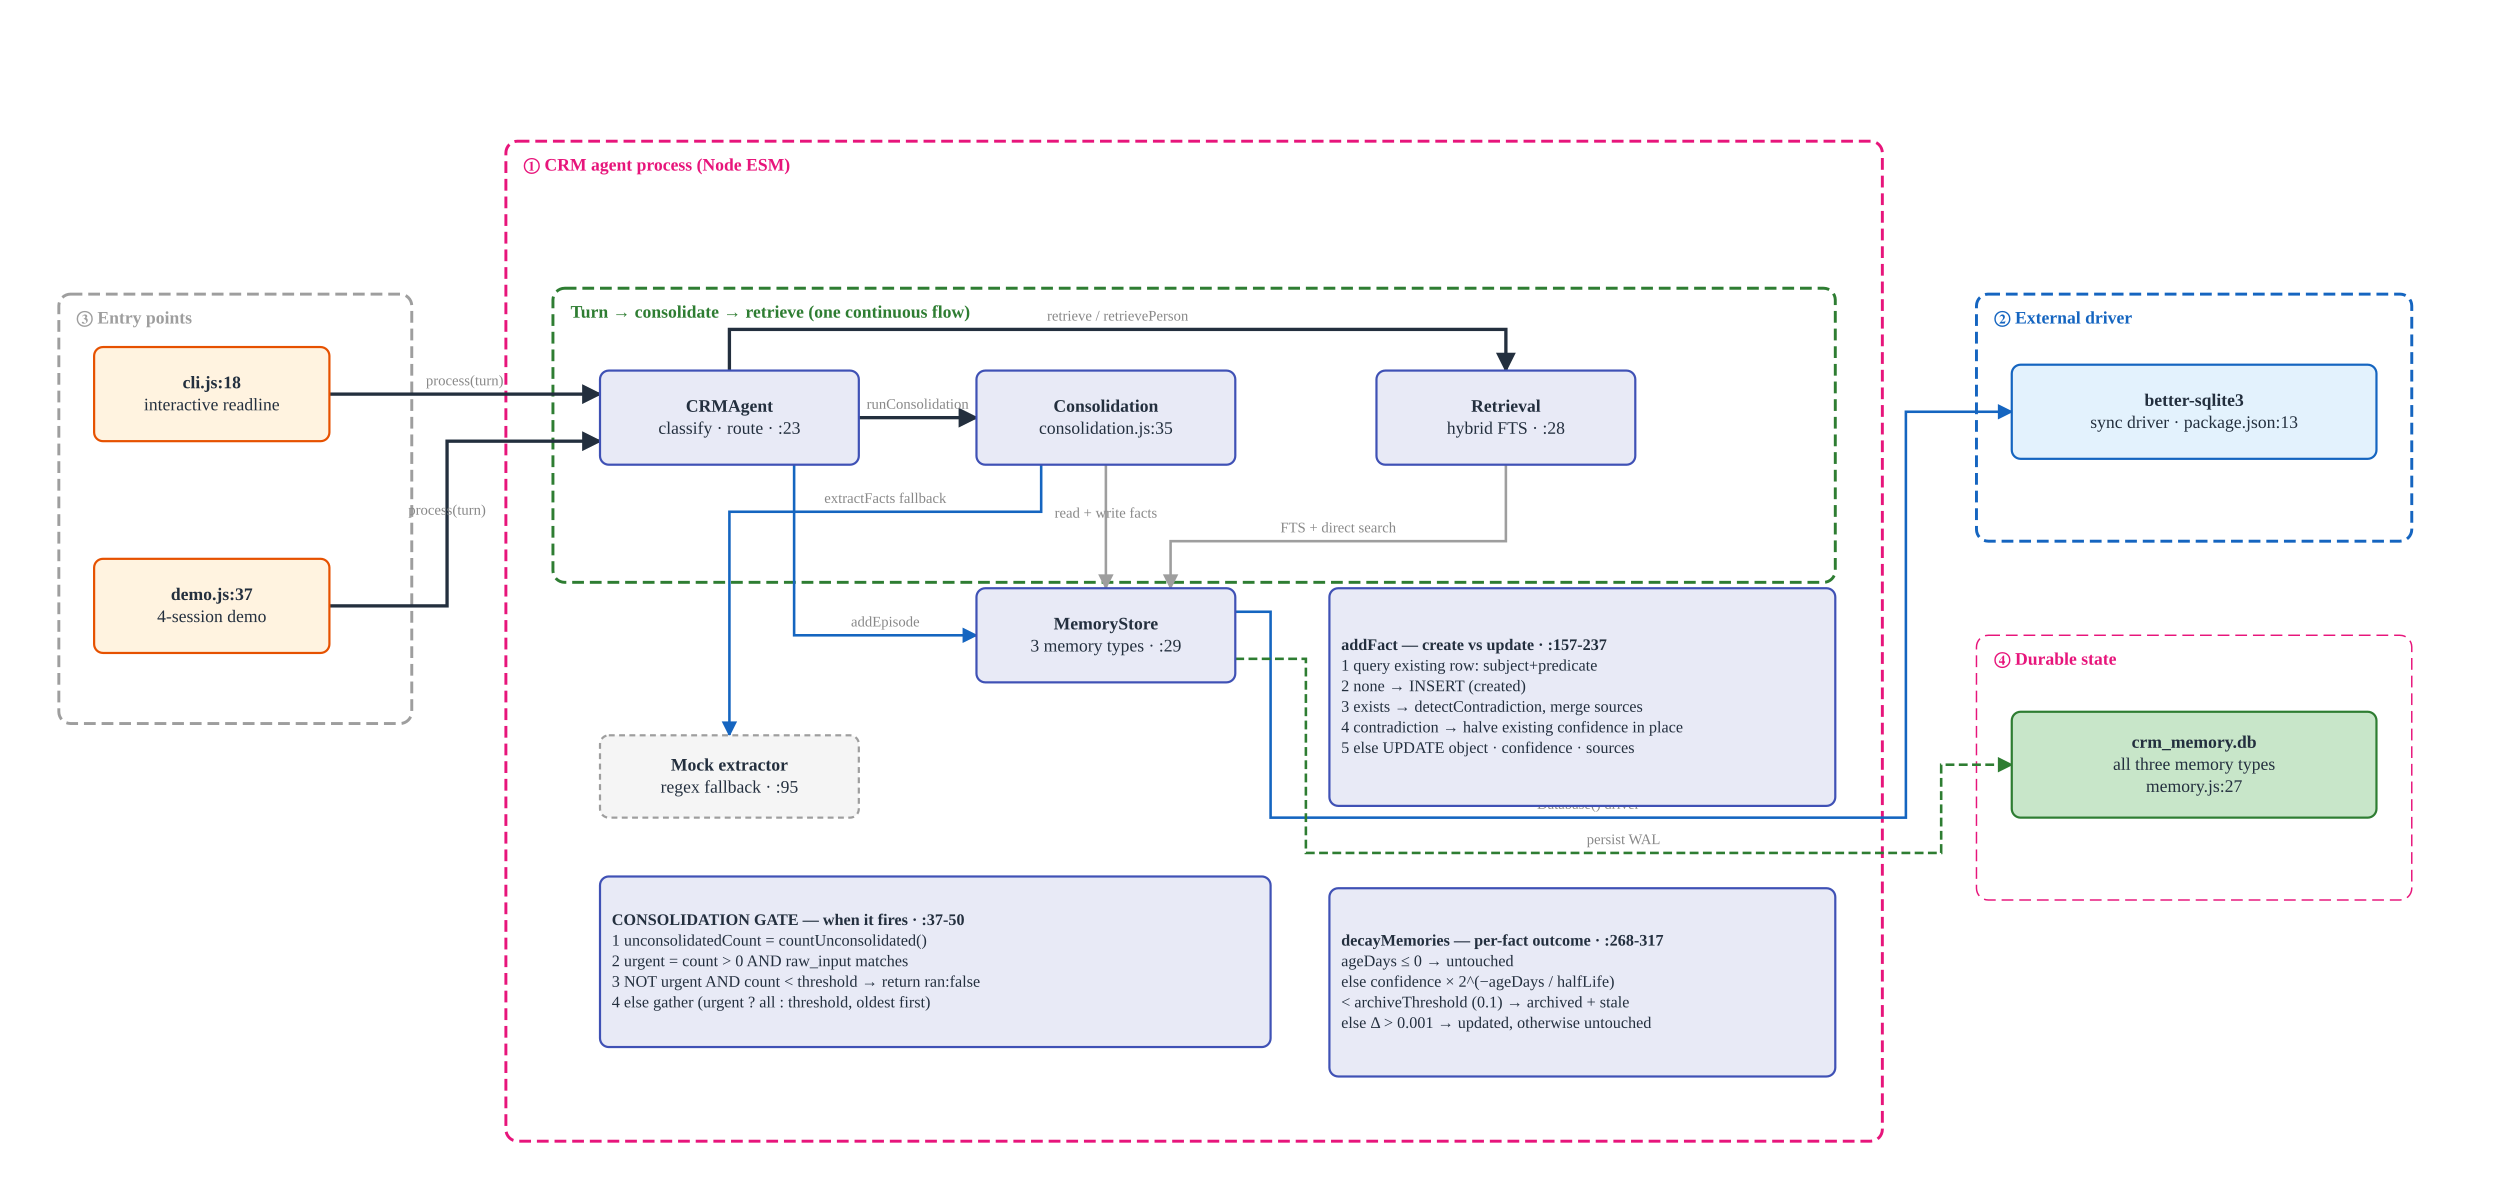
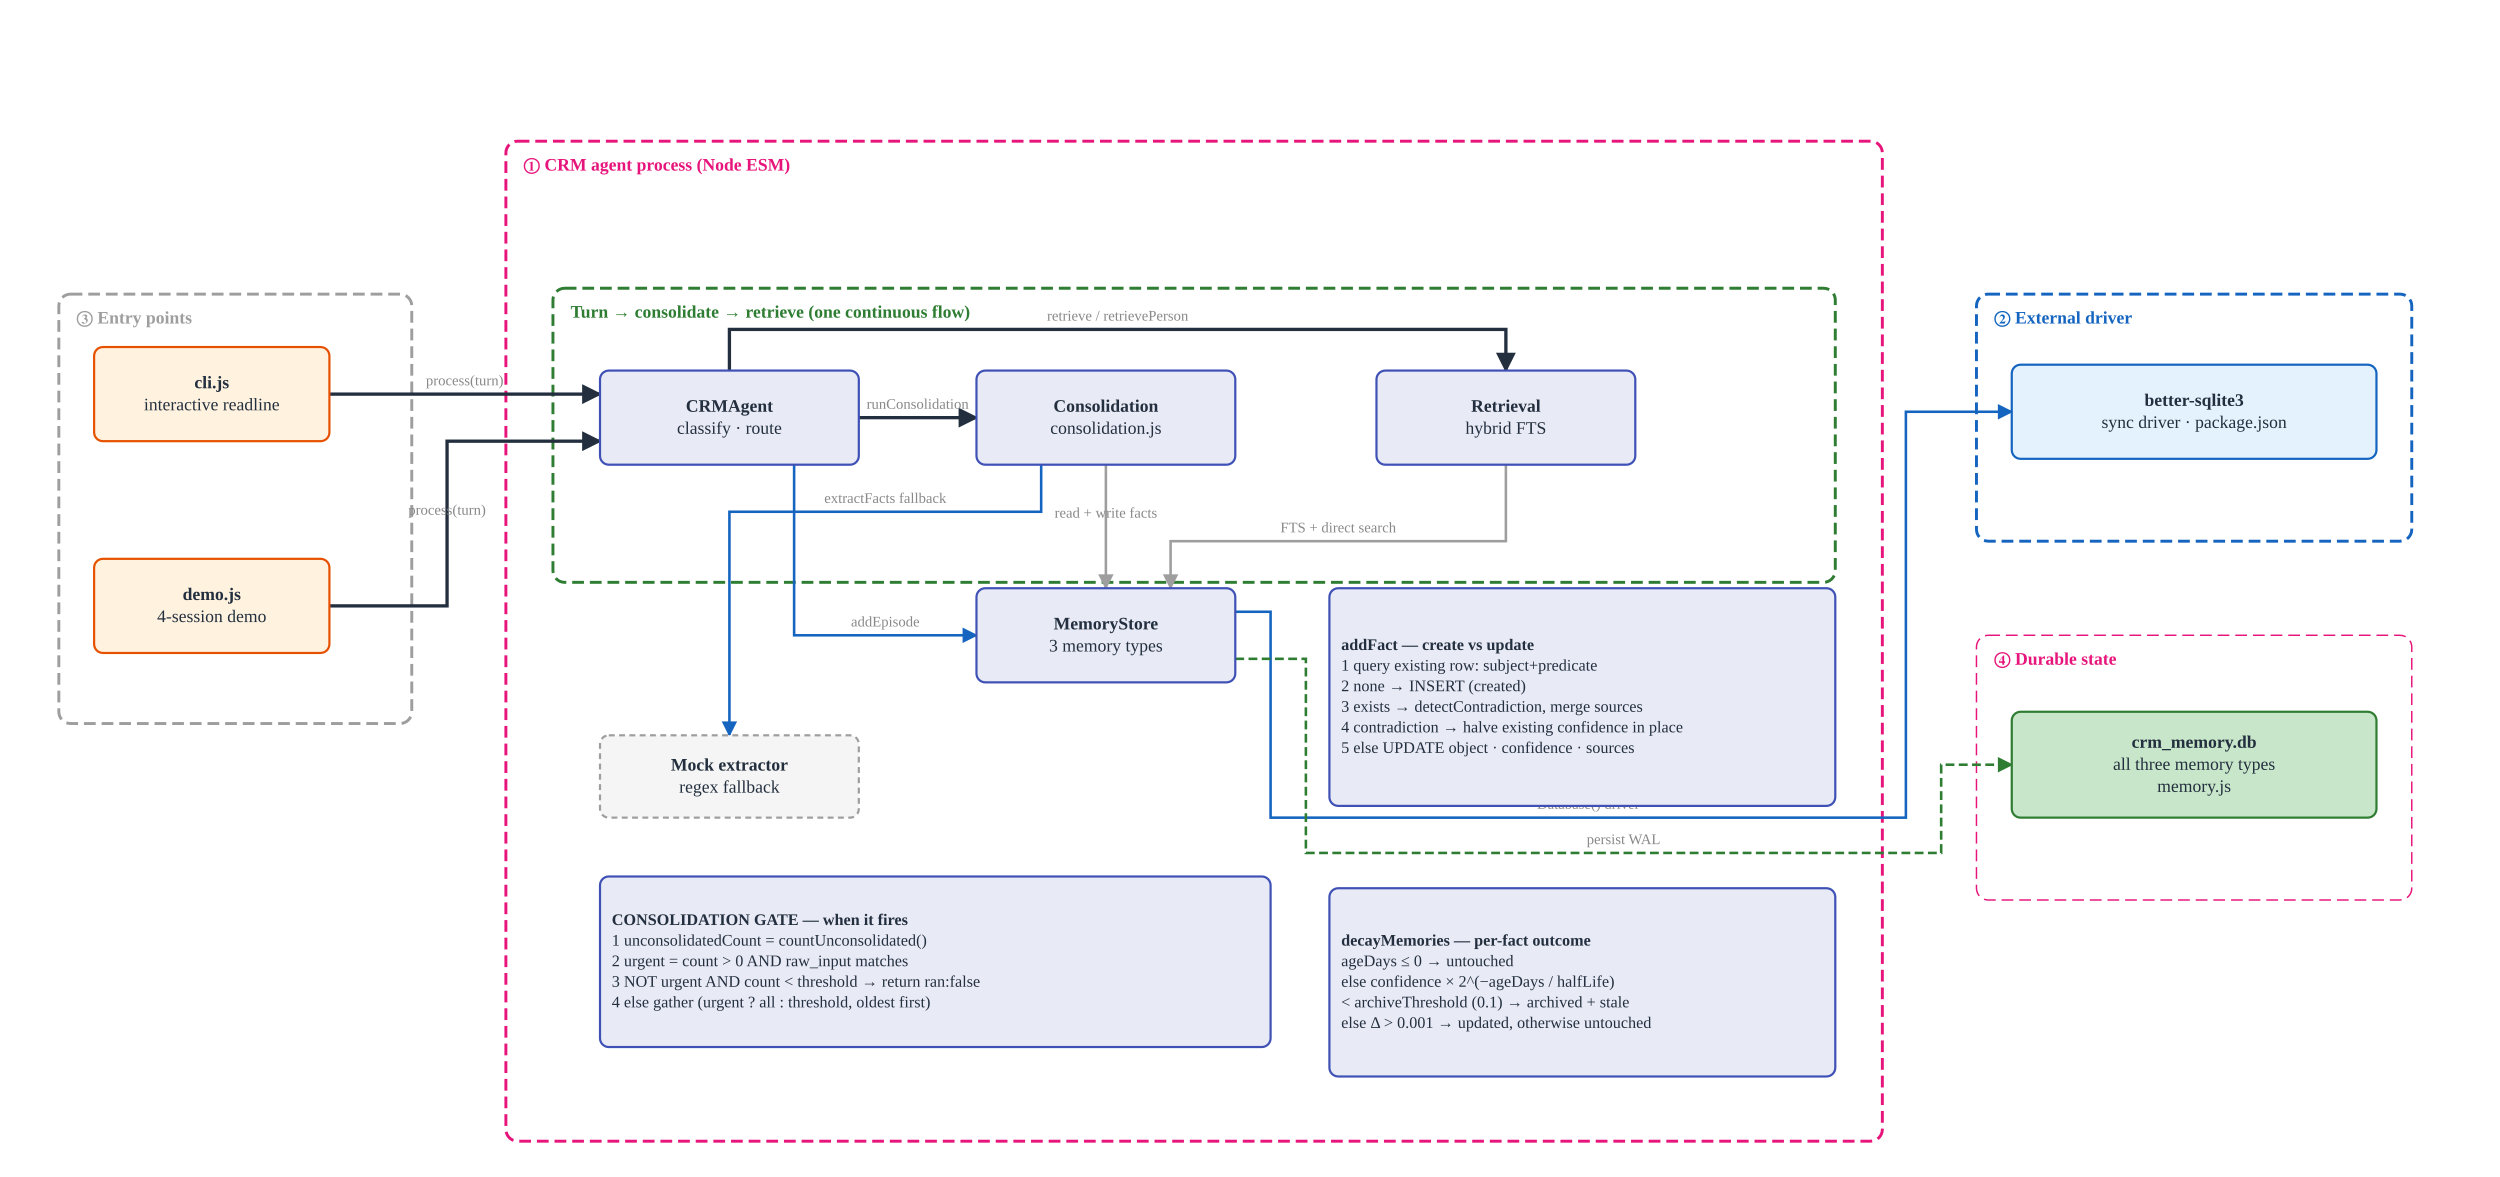
<svg xmlns="http://www.w3.org/2000/svg" viewBox="0 0 1700 800" role="img" aria-labelledby="hoa_agent_memory_v1-t hoa_agent_memory_v1-d" class="fts-diagram">
  <defs>
    <marker id="hoa_agent_memory_v1-a-d-edge-artifact" viewBox="0 0 10 10" refX="9" refY="5" markerWidth="6" markerHeight="6" orient="auto-start-reverse">
      <path d="M0,0 L10,5 L0,10 z" fill="#2E7D32" class="d-edge-artifact-fill" />
    </marker>
    <marker id="hoa_agent_memory_v1-a-d-edge-call" viewBox="0 0 10 10" refX="9" refY="5" markerWidth="6" markerHeight="6" orient="auto-start-reverse">
      <path d="M0,0 L10,5 L0,10 z" fill="#1565C0" class="d-edge-call-fill" />
    </marker>
    <marker id="hoa_agent_memory_v1-a-d-edge-data_in" viewBox="0 0 10 10" refX="9" refY="5" markerWidth="6" markerHeight="6" orient="auto-start-reverse">
      <path d="M0,0 L10,5 L0,10 z" fill="#9E9E9E" class="d-edge-data_in-fill" />
    </marker>
    <marker id="hoa_agent_memory_v1-a-d-edge-primary" viewBox="0 0 10 10" refX="9" refY="5" markerWidth="6" markerHeight="6" orient="auto-start-reverse">
      <path d="M0,0 L10,5 L0,10 z" fill="#232F3E" class="d-edge-primary-fill" />
    </marker>
  </defs>
  <g class="d-zone d-boundary-datasource">
    <rect x="40" y="200" width="240" height="292" rx="8" fill="none" stroke="#9E9E9E" stroke-width="2" stroke-dasharray="8 4" />
    <text x="52" y="220" fill="#9E9E9E" font-size="12" font-weight="600" class="d-zone-label">③ Entry points</text>
  </g>
  <g class="d-zone d-boundary-primary">
    <rect x="344" y="96" width="936" height="680" rx="8" fill="none" stroke="#E7157B" stroke-width="2" stroke-dasharray="8 4" />
    <text x="356" y="116" fill="#E7157B" font-size="12" font-weight="600" class="d-zone-label">① CRM agent process (Node ESM)</text>
  </g>
  <g class="d-zone d-boundary-functional">
    <rect x="376" y="196" width="872" height="200" rx="8" fill="none" stroke="#2E7D32" stroke-width="2" stroke-dasharray="8 4" />
    <text x="388" y="216" fill="#2E7D32" font-size="12" font-weight="600" class="d-zone-label">Turn → consolidate → retrieve (one continuous flow)</text>
  </g>
  <g class="d-zone d-boundary-external">
    <rect x="1344" y="200" width="296" height="168" rx="8" fill="none" stroke="#1565C0" stroke-width="2" stroke-dasharray="8 4" />
    <text x="1356" y="220" fill="#1565C0" font-size="12" font-weight="600" class="d-zone-label">② External driver</text>
  </g>
  <g class="d-zone d-boundary-observability">
    <rect x="1344" y="432" width="296" height="180" rx="8" fill="none" stroke="#E7157B" stroke-width="1" stroke-dasharray="8 4" />
    <text x="1356" y="452" fill="#E7157B" font-size="12" font-weight="600" class="d-zone-label">④ Durable state</text>
  </g>
  <g class="d-edge d-edge-primary" data-edge="e_cli">
    <polyline points="224,268.0 408,268.0" fill="none" stroke="#232F3E" stroke-width="2.25" marker-end="url(#hoa_agent_memory_v1-a-d-edge-primary)" />
    <text x="316.0" y="262.0" text-anchor="middle" fill="#888888" font-size="10" class="d-edge-label">process(turn)</text>
  </g>
  <g class="d-edge d-edge-primary" data-edge="e_demo">
    <polyline points="224,412.0 304,412 304,300 408,300.0" fill="none" stroke="#232F3E" stroke-width="2.25" marker-end="url(#hoa_agent_memory_v1-a-d-edge-primary)" />
    <text x="304.0" y="350.0" text-anchor="middle" fill="#888888" font-size="10" class="d-edge-label">process(turn)</text>
  </g>
  <g class="d-edge d-edge-primary" data-edge="e_con">
    <polyline points="584,284.0 664,284.0" fill="none" stroke="#232F3E" stroke-width="2.25" marker-end="url(#hoa_agent_memory_v1-a-d-edge-primary)" />
    <text x="624.0" y="278.0" text-anchor="middle" fill="#888888" font-size="10" class="d-edge-label">runConsolidation</text>
  </g>
  <g class="d-edge d-edge-primary" data-edge="e_ret">
    <polyline points="496.0,252 496,224 1024,224 1024.0,252" fill="none" stroke="#232F3E" stroke-width="2.25" marker-end="url(#hoa_agent_memory_v1-a-d-edge-primary)" />
    <text x="760.0" y="218.0" text-anchor="middle" fill="#888888" font-size="10" class="d-edge-label">retrieve / retrievePerson</text>
  </g>
  <g class="d-edge d-edge-call" data-edge="e_ep">
    <polyline points="540.0,316 540,432 664,432.0" fill="none" stroke="#1565C0" stroke-width="1.75" marker-end="url(#hoa_agent_memory_v1-a-d-edge-call)" />
    <text x="602.0" y="426.0" text-anchor="middle" fill="#888888" font-size="10" class="d-edge-label">addEpisode</text>
  </g>
  <g class="d-edge d-edge-data_in" data-edge="e_c2m">
    <polyline points="752.0,316 752.0,400" fill="none" stroke="#9E9E9E" stroke-width="1.75" marker-end="url(#hoa_agent_memory_v1-a-d-edge-data_in)" />
    <text x="752.0" y="352.0" text-anchor="middle" fill="#888888" font-size="10" class="d-edge-label">read + write facts</text>
  </g>
  <g class="d-edge d-edge-data_in" data-edge="e_r2m">
    <polyline points="1024.0,316 1024,368 796,368 796.0,400" fill="none" stroke="#9E9E9E" stroke-width="1.75" marker-end="url(#hoa_agent_memory_v1-a-d-edge-data_in)" />
    <text x="910.0" y="362.0" text-anchor="middle" fill="#888888" font-size="10" class="d-edge-label">FTS + direct search</text>
  </g>
  <g class="d-edge d-edge-call" data-edge="e_mock">
    <polyline points="708.0,316 708,348 496,348 496.0,500" fill="none" stroke="#1565C0" stroke-width="1.75" marker-end="url(#hoa_agent_memory_v1-a-d-edge-call)" />
    <text x="602.0" y="342.0" text-anchor="middle" fill="#888888" font-size="10" class="d-edge-label">extractFacts fallback</text>
  </g>
  <g class="d-edge d-edge-call" data-edge="e_drv">
    <polyline points="840,416.0 864,416 864,556 1296,556 1296,280 1368,280.0" fill="none" stroke="#1565C0" stroke-width="1.75" marker-end="url(#hoa_agent_memory_v1-a-d-edge-call)" />
    <text x="1080.0" y="550.0" text-anchor="middle" fill="#888888" font-size="10" class="d-edge-label">Database() driver</text>
  </g>
  <g class="d-edge d-edge-artifact" data-edge="e_db">
    <polyline points="840,448.0 888,448 888,580 1320,580 1320,520 1368,520.0" fill="none" stroke="#2E7D32" stroke-width="1.75" stroke-dasharray="6 3" marker-end="url(#hoa_agent_memory_v1-a-d-edge-artifact)" />
    <text x="1104.0" y="574.0" text-anchor="middle" fill="#888888" font-size="10" class="d-edge-label">persist WAL</text>
  </g>
  <g class="d-node d-component-entry" data-id="n_cli" data-class="component.entry">
    <rect x="64" y="236" width="160" height="64" rx="6" fill="#FFF3E0" stroke="#E65100" stroke-width="1.5" />
-     <text x="144.0" y="264.0" text-anchor="middle" font-size="12" fill="#232F3E" font-weight="700" class="d-label d-bold">cli.js:18</text>
+     <text x="144.0" y="264.0" text-anchor="middle" font-size="12" fill="#232F3E" font-weight="700" class="d-label d-bold">cli.js</text>
    <text x="144.0" y="279.0" text-anchor="middle" font-size="12" fill="#232F3E" class="d-label">interactive readline</text>
  </g>
  <g class="d-node d-component-entry" data-id="n_demo" data-class="component.entry">
    <rect x="64" y="380" width="160" height="64" rx="6" fill="#FFF3E0" stroke="#E65100" stroke-width="1.5" />
-     <text x="144.0" y="408.0" text-anchor="middle" font-size="12" fill="#232F3E" font-weight="700" class="d-label d-bold">demo.js:37</text>
+     <text x="144.0" y="408.0" text-anchor="middle" font-size="12" fill="#232F3E" font-weight="700" class="d-label d-bold">demo.js</text>
    <text x="144.0" y="423.0" text-anchor="middle" font-size="12" fill="#232F3E" class="d-label">4-session demo</text>
  </g>
  <g class="d-node d-component-service" data-id="n_agent" data-class="component.service">
    <rect x="408" y="252" width="176" height="64" rx="6" fill="#E8EAF6" stroke="#3F51B5" stroke-width="1.5" />
    <text x="496.0" y="280.0" text-anchor="middle" font-size="12" fill="#232F3E" font-weight="700" class="d-label d-bold">CRMAgent</text>
-     <text x="496.0" y="295.0" text-anchor="middle" font-size="12" fill="#232F3E" class="d-label">classify · route · :23</text>
+     <text x="496.0" y="295.0" text-anchor="middle" font-size="12" fill="#232F3E" class="d-label">classify · route</text>
  </g>
  <g class="d-node d-component-service" data-id="n_consol" data-class="component.service">
    <rect x="664" y="252" width="176" height="64" rx="6" fill="#E8EAF6" stroke="#3F51B5" stroke-width="1.5" />
    <text x="752.0" y="280.0" text-anchor="middle" font-size="12" fill="#232F3E" font-weight="700" class="d-label d-bold">Consolidation</text>
-     <text x="752.0" y="295.0" text-anchor="middle" font-size="12" fill="#232F3E" class="d-label">consolidation.js:35</text>
+     <text x="752.0" y="295.0" text-anchor="middle" font-size="12" fill="#232F3E" class="d-label">consolidation.js</text>
  </g>
  <g class="d-node d-component-service" data-id="n_retr" data-class="component.service">
    <rect x="936" y="252" width="176" height="64" rx="6" fill="#E8EAF6" stroke="#3F51B5" stroke-width="1.5" />
    <text x="1024.0" y="280.0" text-anchor="middle" font-size="12" fill="#232F3E" font-weight="700" class="d-label d-bold">Retrieval</text>
-     <text x="1024.0" y="295.0" text-anchor="middle" font-size="12" fill="#232F3E" class="d-label">hybrid FTS · :28</text>
+     <text x="1024.0" y="295.0" text-anchor="middle" font-size="12" fill="#232F3E" class="d-label">hybrid FTS</text>
  </g>
  <g class="d-node d-component-service" data-id="n_memory" data-class="component.service">
    <rect x="664" y="400" width="176" height="64" rx="6" fill="#E8EAF6" stroke="#3F51B5" stroke-width="1.5" />
    <text x="752.0" y="428.0" text-anchor="middle" font-size="12" fill="#232F3E" font-weight="700" class="d-label d-bold">MemoryStore</text>
-     <text x="752.0" y="443.0" text-anchor="middle" font-size="12" fill="#232F3E" class="d-label">3 memory types · :29</text>
+     <text x="752.0" y="443.0" text-anchor="middle" font-size="12" fill="#232F3E" class="d-label">3 memory types</text>
  </g>
  <g class="d-node d-component-mock" data-id="n_mockllm" data-class="component.mock">
    <rect x="408" y="500" width="176" height="56" rx="6" fill="#F5F5F5" stroke="#9E9E9E" stroke-width="1.5" stroke-dasharray="4 3" />
    <text x="496.0" y="524.0" text-anchor="middle" font-size="12" fill="#232F3E" font-weight="700" class="d-label d-bold">Mock extractor</text>
-     <text x="496.0" y="539.0" text-anchor="middle" font-size="12" fill="#232F3E" class="d-label">regex fallback · :95</text>
+     <text x="496.0" y="539.0" text-anchor="middle" font-size="12" fill="#232F3E" class="d-label">regex fallback</text>
  </g>
  <g class="d-node d-component-external" data-id="n_sqlite" data-class="component.external">
    <rect x="1368" y="248" width="248" height="64" rx="6" fill="#E3F2FD" stroke="#1565C0" stroke-width="1.5" />
    <text x="1492.0" y="276.0" text-anchor="middle" font-size="12" fill="#232F3E" font-weight="700" class="d-label d-bold">better-sqlite3</text>
-     <text x="1492.0" y="291.0" text-anchor="middle" font-size="12" fill="#232F3E" class="d-label">sync driver · package.json:13</text>
+     <text x="1492.0" y="291.0" text-anchor="middle" font-size="12" fill="#232F3E" class="d-label">sync driver · package.json</text>
  </g>
  <g class="d-node d-component-artifact" data-id="n_dbfile" data-class="component.artifact">
    <rect x="1368" y="484" width="248" height="72" rx="6" fill="#C8E6C9" stroke="#2E7D32" stroke-width="1.5" />
    <text x="1492.0" y="508.5" text-anchor="middle" font-size="12" fill="#232F3E" font-weight="700" class="d-label d-bold">crm_memory.db</text>
    <text x="1492.0" y="523.5" text-anchor="middle" font-size="12" fill="#232F3E" class="d-label">all three memory types</text>
-     <text x="1492.0" y="538.5" text-anchor="middle" font-size="12" fill="#232F3E" class="d-label">memory.js:27</text>
+     <text x="1492.0" y="538.5" text-anchor="middle" font-size="12" fill="#232F3E" class="d-label">memory.js</text>
  </g>
  <g class="d-node d-card-invariant" data-id="card_gate" data-class="card.invariant">
    <rect x="408" y="596" width="456" height="116" rx="6" fill="#E8EAF6" stroke="#3F51B5" stroke-width="1.5" />
-     <text x="416" y="629.0" text-anchor="start" font-size="11" fill="#232F3E" font-weight="700" class="d-label d-bold">CONSOLIDATION GATE — when it fires · :37-50</text>
+     <text x="416" y="629.0" text-anchor="start" font-size="11" fill="#232F3E" font-weight="700" class="d-label d-bold">CONSOLIDATION GATE — when it fires</text>
    <text x="416" y="643.0" text-anchor="start" font-size="11" fill="#232F3E" class="d-label">1 unconsolidatedCount = countUnconsolidated()</text>
    <text x="416" y="657.0" text-anchor="start" font-size="11" fill="#232F3E" class="d-label">2 urgent = count &gt; 0 AND raw_input matches</text>
    <text x="416" y="671.0" text-anchor="start" font-size="11" fill="#232F3E" class="d-label">3 NOT urgent AND count &lt; threshold → return ran:false</text>
    <text x="416" y="685.0" text-anchor="start" font-size="11" fill="#232F3E" class="d-label">4 else gather (urgent ? all : threshold, oldest first)</text>
  </g>
  <g class="d-node d-card-invariant" data-id="card_fact" data-class="card.invariant">
    <rect x="904" y="400" width="344" height="148" rx="6" fill="#E8EAF6" stroke="#3F51B5" stroke-width="1.5" />
-     <text x="912" y="442.0" text-anchor="start" font-size="11" fill="#232F3E" font-weight="700" class="d-label d-bold">addFact — create vs update · :157-237</text>
+     <text x="912" y="442.0" text-anchor="start" font-size="11" fill="#232F3E" font-weight="700" class="d-label d-bold">addFact — create vs update</text>
    <text x="912" y="456.0" text-anchor="start" font-size="11" fill="#232F3E" class="d-label">1 query existing row: subject+predicate</text>
    <text x="912" y="470.0" text-anchor="start" font-size="11" fill="#232F3E" class="d-label">2 none → INSERT (created)</text>
    <text x="912" y="484.0" text-anchor="start" font-size="11" fill="#232F3E" class="d-label">3 exists → detectContradiction, merge sources</text>
    <text x="912" y="498.0" text-anchor="start" font-size="11" fill="#232F3E" class="d-label">4 contradiction → halve existing confidence in place</text>
    <text x="912" y="512.0" text-anchor="start" font-size="11" fill="#232F3E" class="d-label">5 else UPDATE object · confidence · sources</text>
  </g>
  <g class="d-node d-card-invariant" data-id="card_decay" data-class="card.invariant">
    <rect x="904" y="604" width="344" height="128" rx="6" fill="#E8EAF6" stroke="#3F51B5" stroke-width="1.5" />
-     <text x="912" y="643.0" text-anchor="start" font-size="11" fill="#232F3E" font-weight="700" class="d-label d-bold">decayMemories — per-fact outcome · :268-317</text>
+     <text x="912" y="643.0" text-anchor="start" font-size="11" fill="#232F3E" font-weight="700" class="d-label d-bold">decayMemories — per-fact outcome</text>
    <text x="912" y="657.0" text-anchor="start" font-size="11" fill="#232F3E" class="d-label">ageDays ≤ 0 → untouched</text>
    <text x="912" y="671.0" text-anchor="start" font-size="11" fill="#232F3E" class="d-label">else confidence × 2^(−ageDays / halfLife)</text>
    <text x="912" y="685.0" text-anchor="start" font-size="11" fill="#232F3E" class="d-label">&lt; archiveThreshold (0.1) → archived + stale</text>
    <text x="912" y="699.0" text-anchor="start" font-size="11" fill="#232F3E" class="d-label">else Δ &gt; 0.001 → updated, otherwise untouched</text>
  </g>
</svg>
